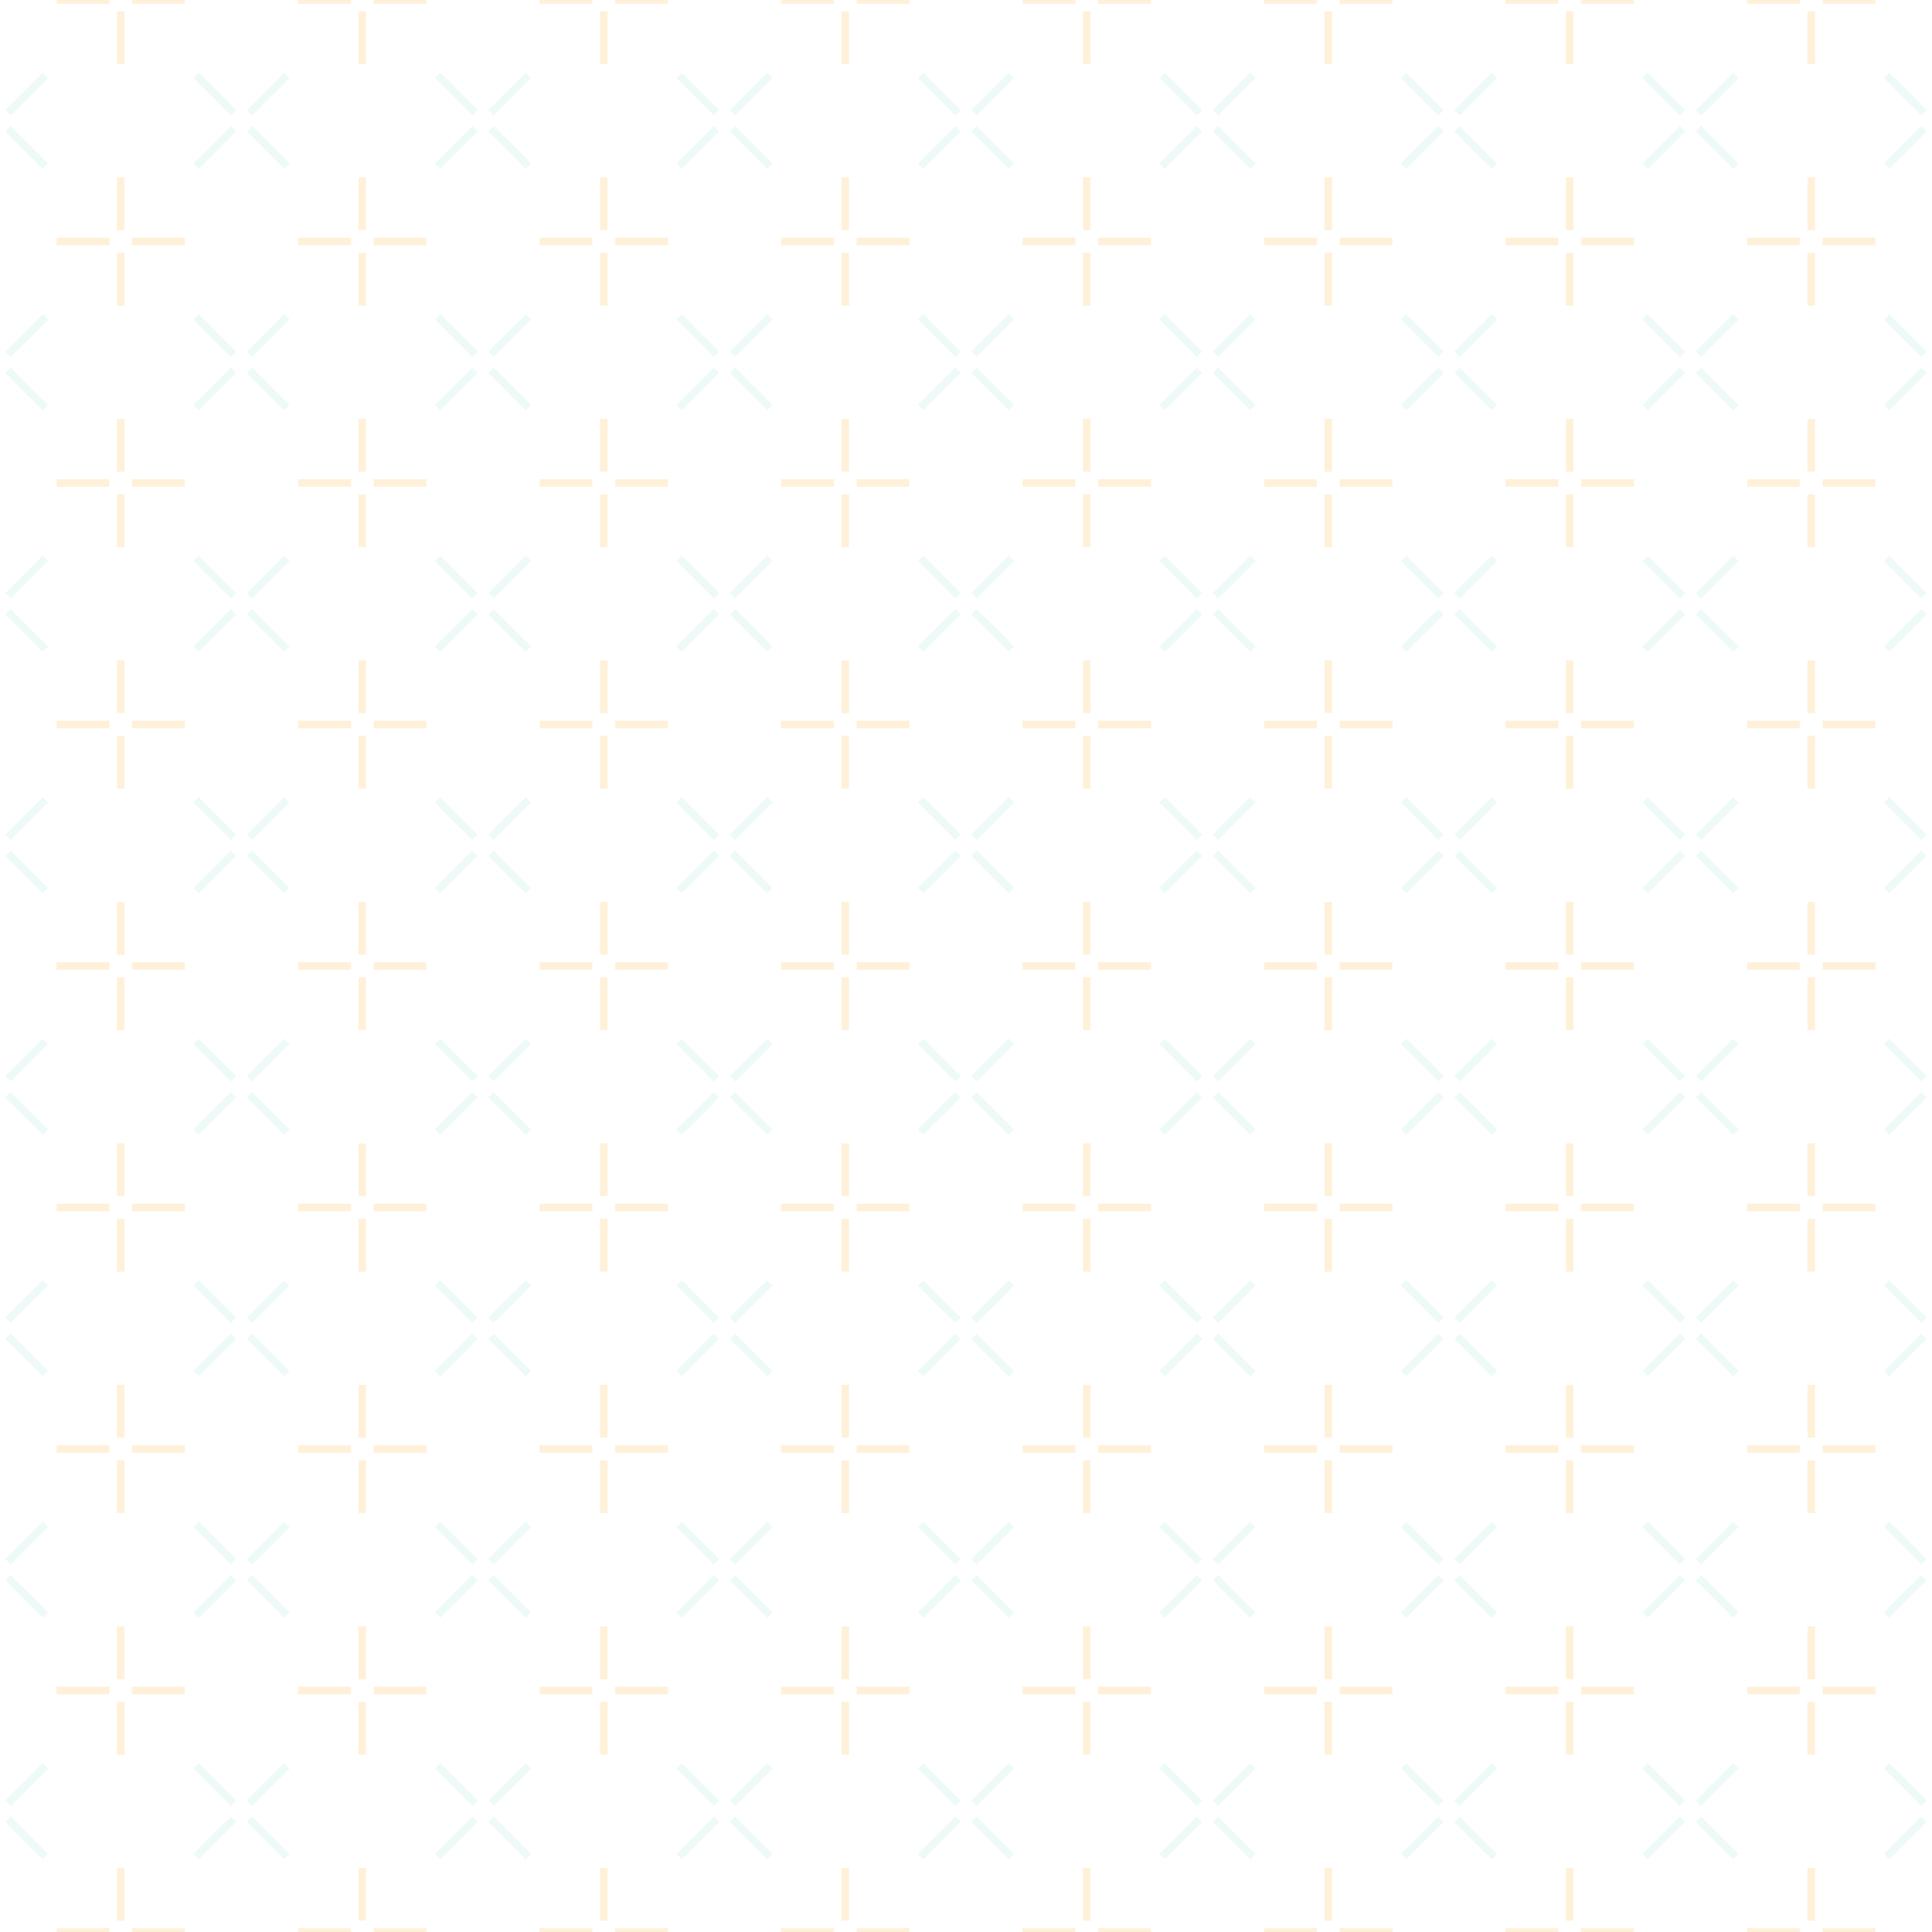
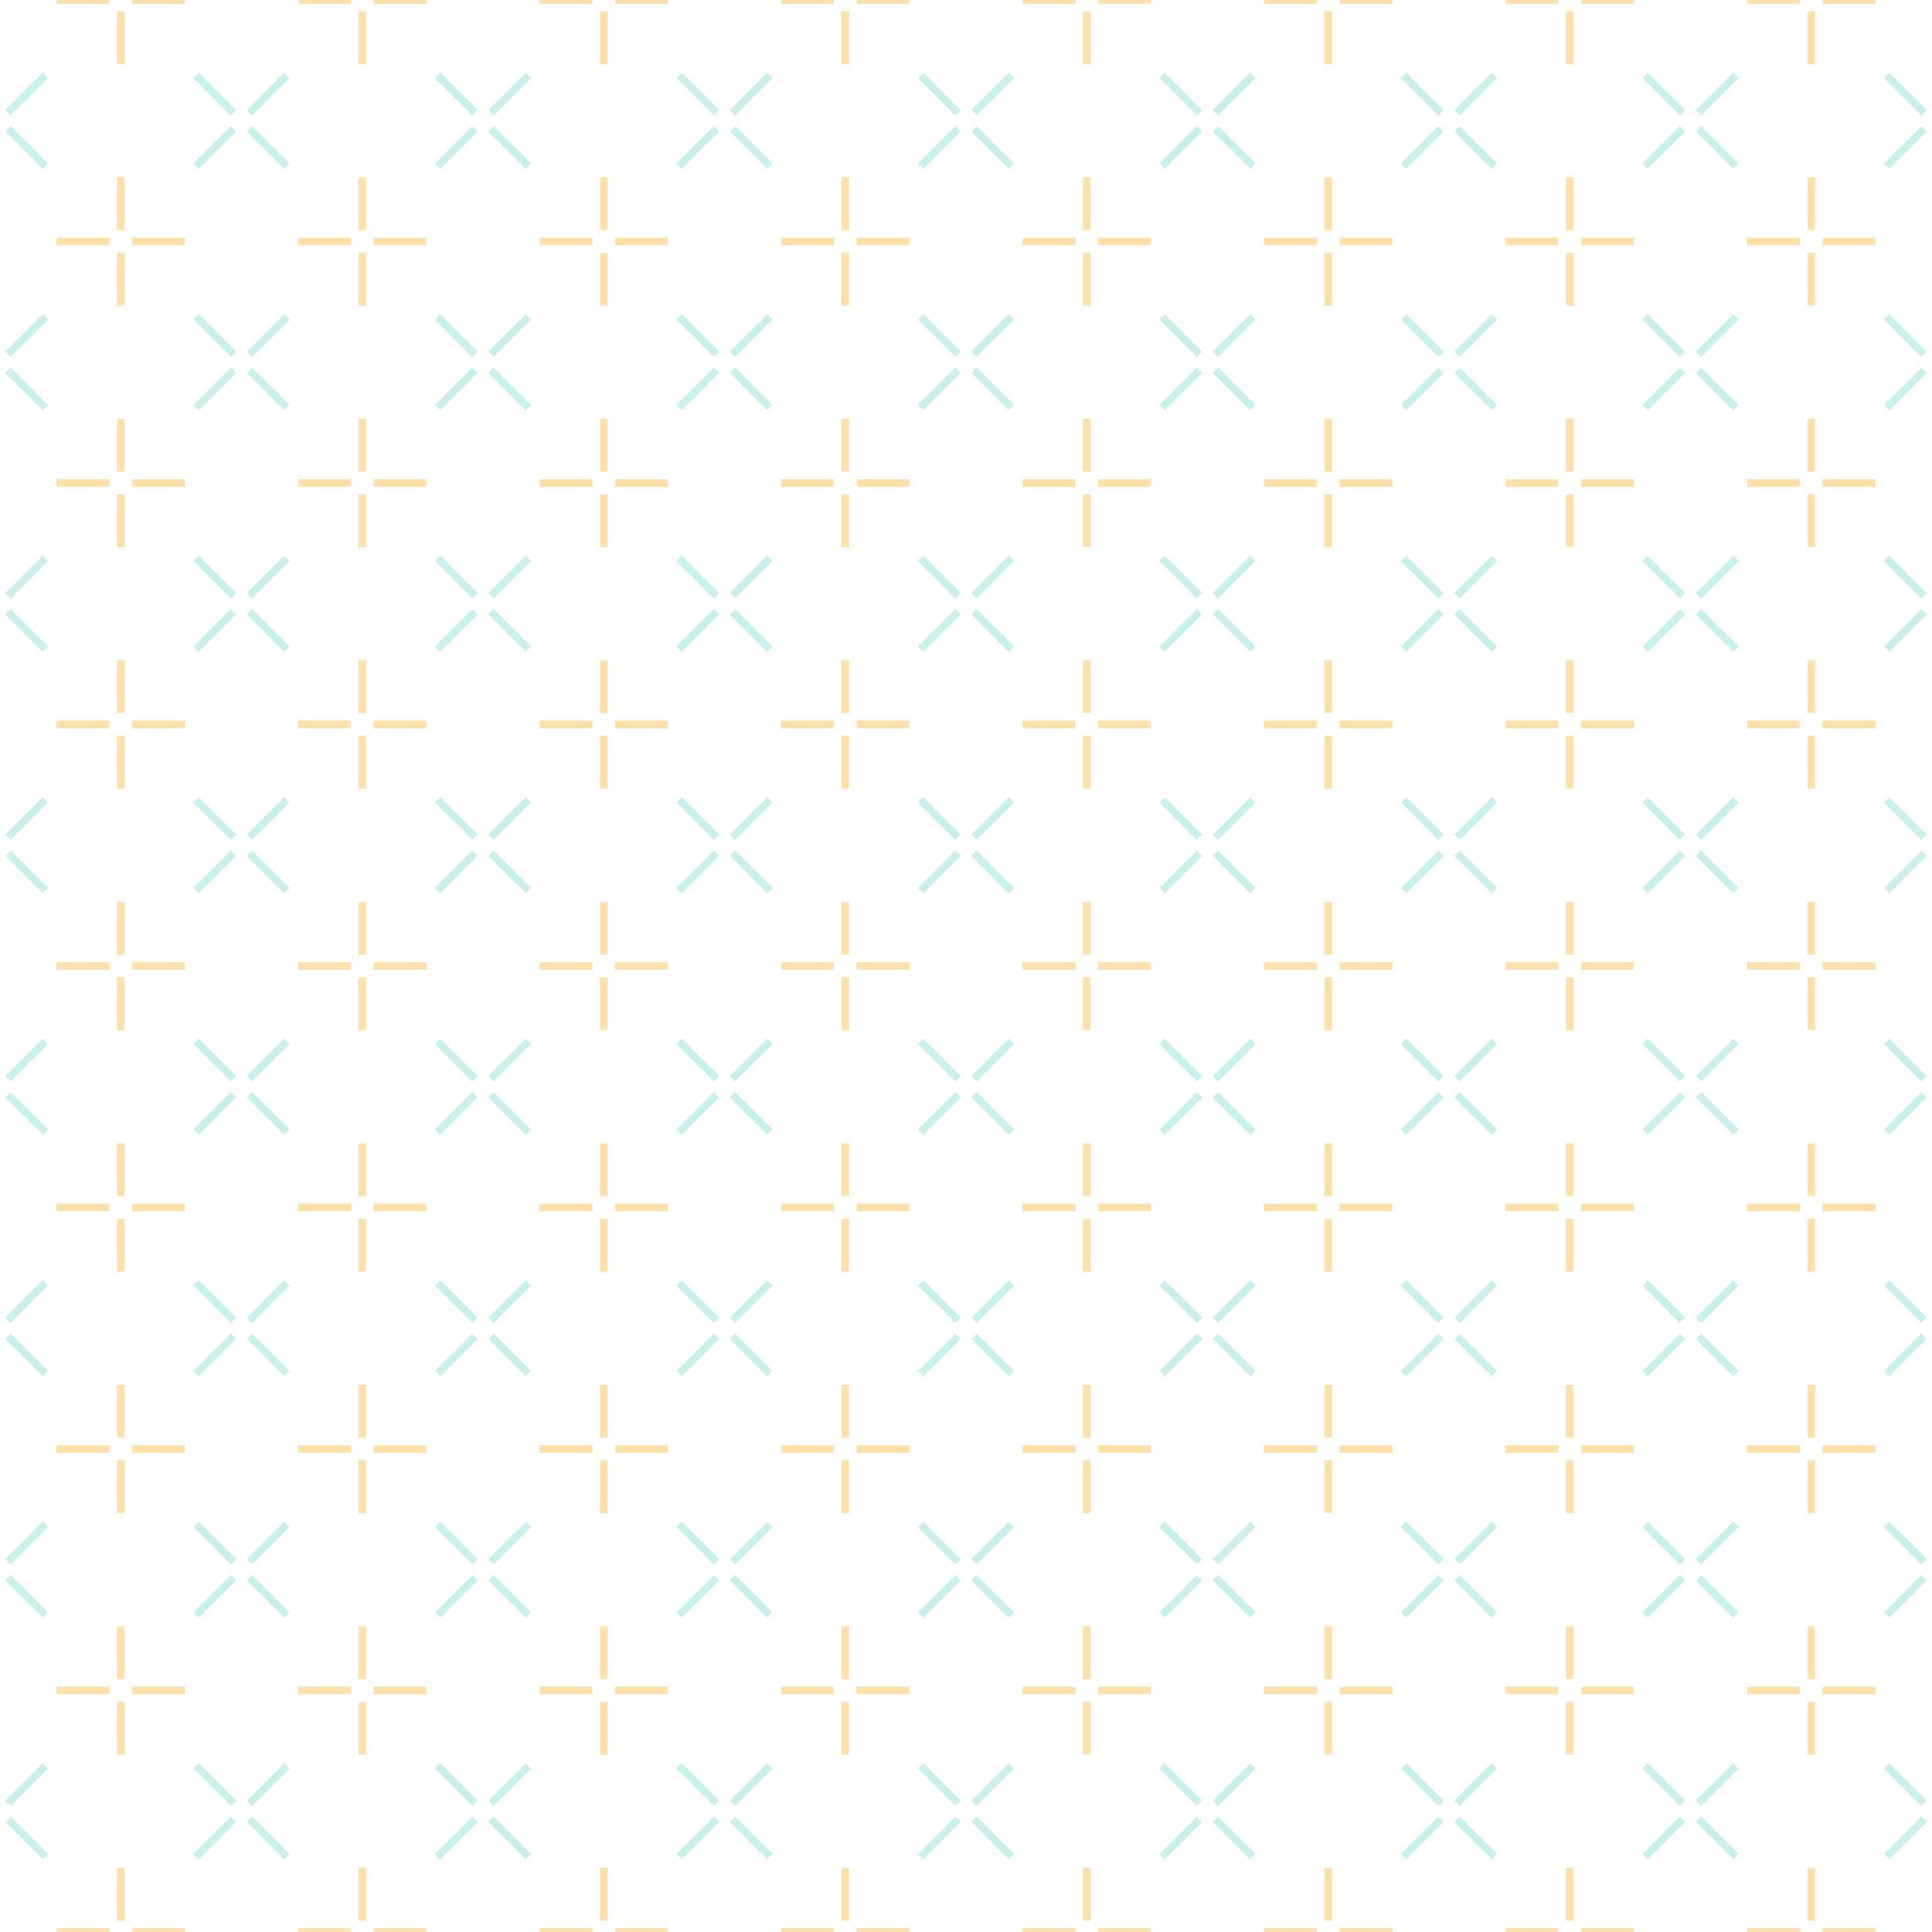
<svg xmlns="http://www.w3.org/2000/svg" width="256" height="256">
  <defs>
    <pattern id="a" width="32" height="32" patternTransform="scale(1)" patternUnits="userSpaceOnUse">
-       <path fill="none" stroke="rgba(76, 204, 185, 0.1)" stroke-linecap="square" d="m37.657 10.343-4.243 4.243m-2.828 2.828-4.243 4.243m11.314 0-4.243-4.243m-2.828-2.828-4.243-4.243m-20.686 0-4.243 4.243m-2.828 2.828-4.243 4.243m11.314 0-4.243-4.243m-2.828-2.828-4.243-4.243" />
-       <path fill="none" stroke="rgba(253, 161, 0, 0.15)" stroke-linecap="square" d="M16-8v6m0 4v6m8-8h-6m-4 0H8m8 24v6m0 4v6m8-8h-6m-4 0H8" />
+       <path fill="none" stroke="rgba(76, 204, 185, 0.3)" stroke-linecap="square" d="m37.657 10.343-4.243 4.243m-2.828 2.828-4.243 4.243m11.314 0-4.243-4.243m-2.828-2.828-4.243-4.243m-20.686 0-4.243 4.243m-2.828 2.828-4.243 4.243m11.314 0-4.243-4.243m-2.828-2.828-4.243-4.243" />
+       <path fill="none" stroke="rgba(253, 161, 0, 0.33)" stroke-linecap="square" d="M16-8v6m0 4v6m8-8h-6m-4 0H8m8 24v6m0 4v6m8-8h-6m-4 0H8" />
    </pattern>
  </defs>
  <rect width="800%" height="800%" fill="url(#a)" />
</svg>
